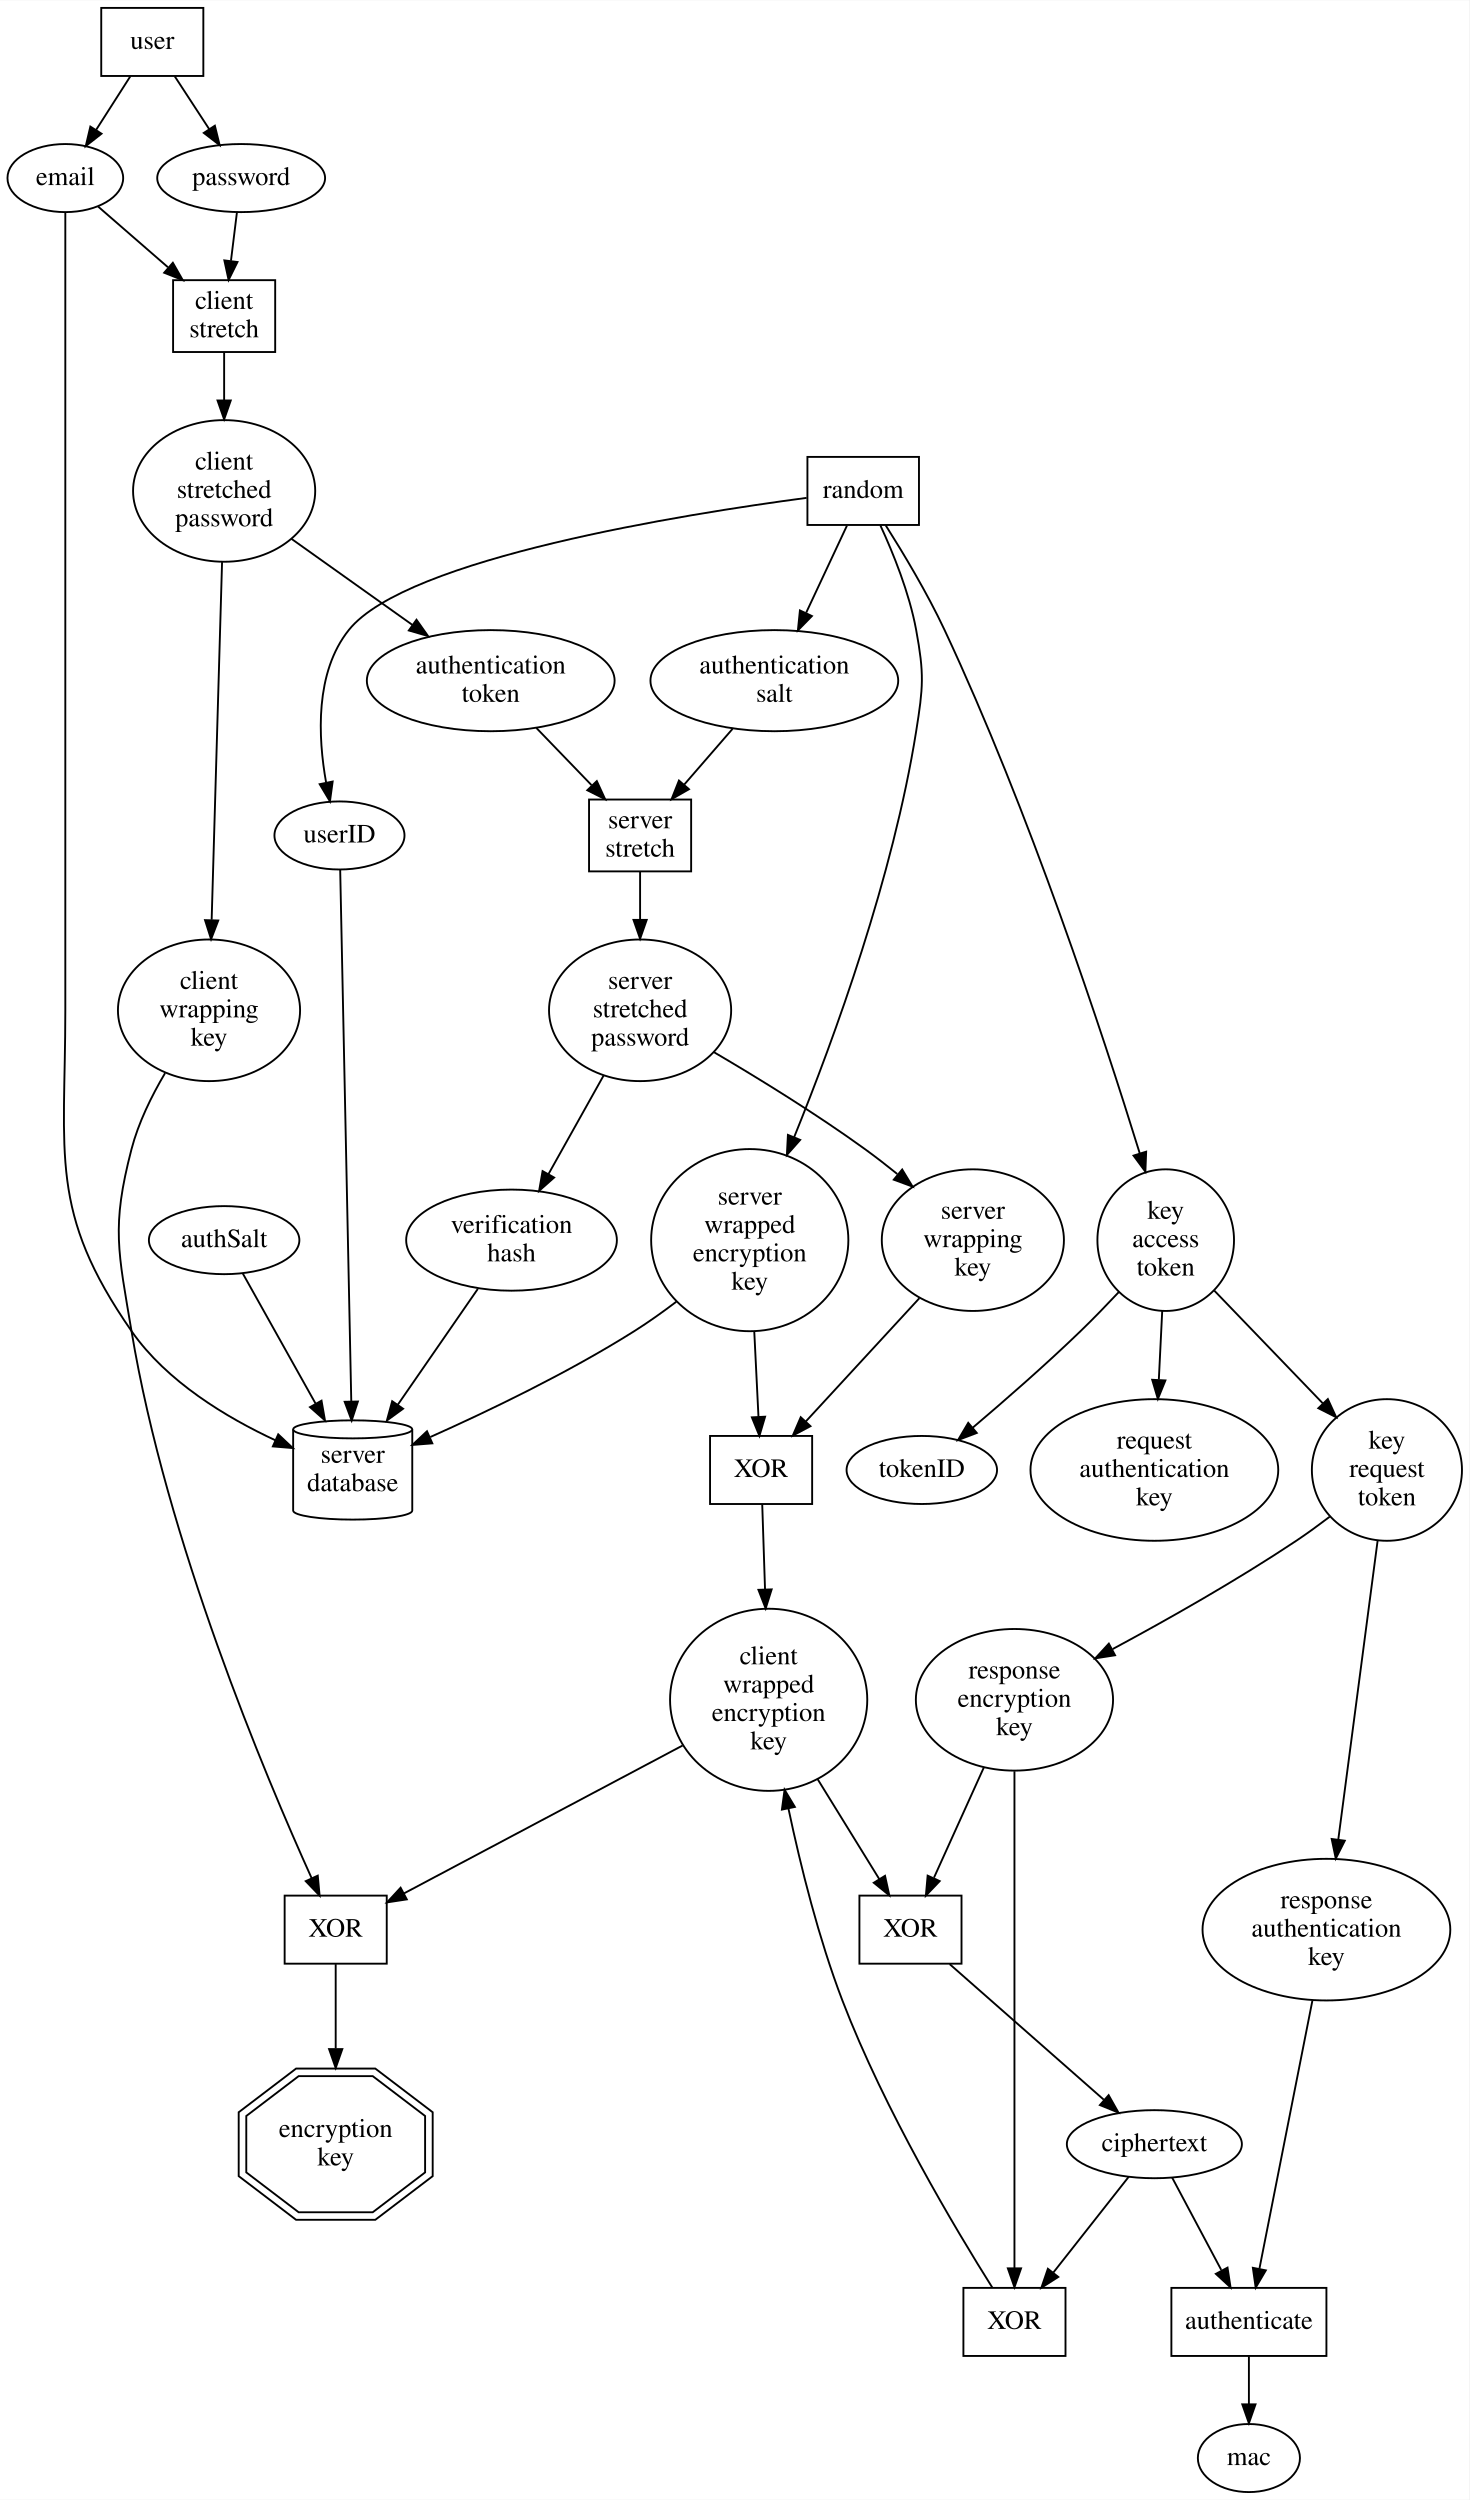
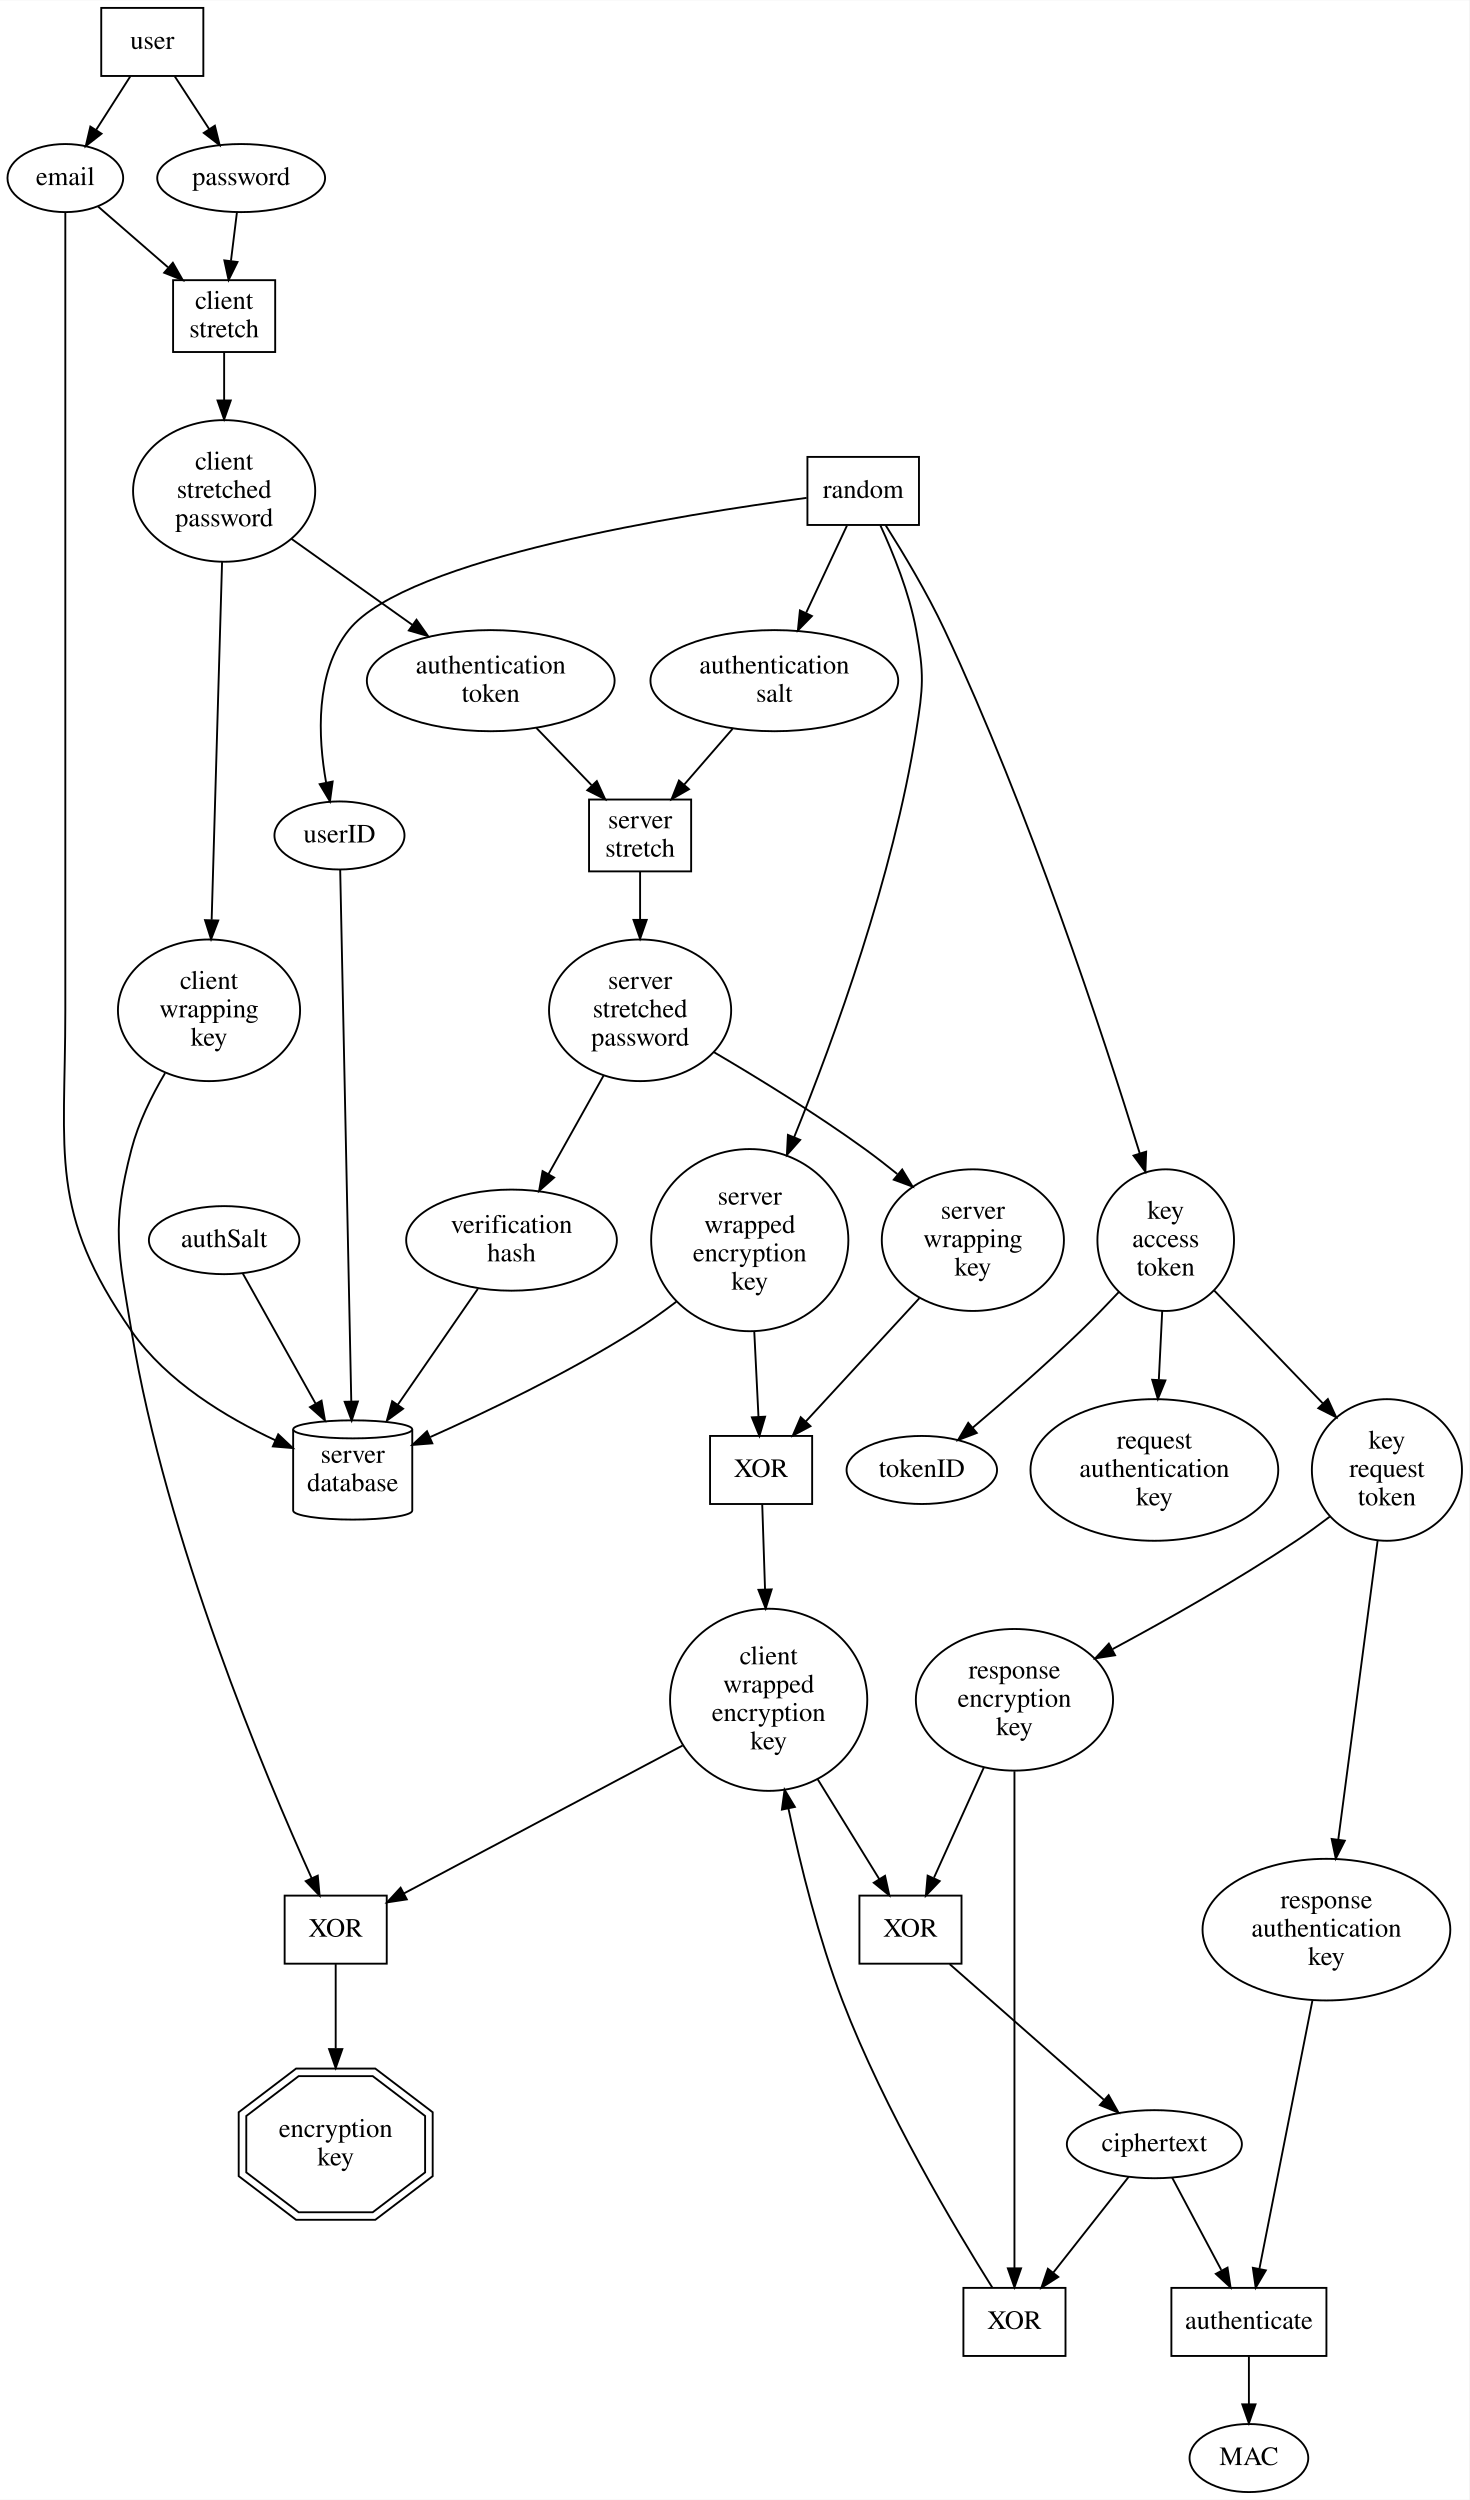
<svg xmlns="http://www.w3.org/2000/svg" width="777pt" height="1322pt" viewBox="0.00 0.00 777.15 1321.89">
  <g id="graph0" class="graph" transform="scale(1 1) rotate(0) translate(4 1317.886)">
    <polygon fill="#ffffff" stroke="transparent" points="-4,4 -4,-1317.886 773.145,-1317.886 773.145,4 -4,4" />
    <g id="node1" class="node">
      <polygon fill="none" stroke="#000000" points="103.547,-1313.886 49.547,-1313.886 49.547,-1277.886 103.547,-1277.886 103.547,-1313.886" />
      <text text-anchor="middle" x="76.547" y="-1292.186" font-family="Times,serif" font-size="14.00" fill="#000000">user</text>
    </g>
    <g id="node2" class="node">
      <ellipse fill="none" stroke="#000000" cx="123.547" cy="-1223.886" rx="44.393" ry="18" />
      <text text-anchor="middle" x="123.547" y="-1220.186" font-family="Times,serif" font-size="14.00" fill="#000000">password</text>
    </g>
    <g id="edge1" class="edge">
      <path fill="none" stroke="#000000" d="M88.407,-1277.718C93.93,-1269.257 100.601,-1259.039 106.639,-1249.788" />
      <polygon fill="#000000" stroke="#000000" points="109.642,-1251.591 112.177,-1241.304 103.78,-1247.765 109.642,-1251.591" />
    </g>
    <g id="node3" class="node">
      <ellipse fill="none" stroke="#000000" cx="30.547" cy="-1223.886" rx="30.595" ry="18" />
      <text text-anchor="middle" x="30.547" y="-1220.186" font-family="Times,serif" font-size="14.00" fill="#000000">email</text>
    </g>
    <g id="edge2" class="edge">
      <path fill="none" stroke="#000000" d="M64.939,-1277.718C59.453,-1269.131 52.81,-1258.733 46.831,-1249.374" />
      <polygon fill="#000000" stroke="#000000" points="49.695,-1247.355 41.361,-1240.813 43.796,-1251.124 49.695,-1247.355" />
    </g>
    <g id="node4" class="node">
      <polygon fill="none" stroke="#000000" points="141.547,-1169.886 87.547,-1169.886 87.547,-1131.886 141.547,-1131.886 141.547,-1169.886" />
      <text text-anchor="middle" x="114.547" y="-1154.686" font-family="Times,serif" font-size="14.00" fill="#000000">client</text>
      <text text-anchor="middle" x="114.547" y="-1139.686" font-family="Times,serif" font-size="14.00" fill="#000000">stretch</text>
    </g>
    <g id="edge3" class="edge">
      <path fill="none" stroke="#000000" d="M121.323,-1205.841C120.368,-1198.097 119.228,-1188.849 118.157,-1180.168" />
      <polygon fill="#000000" stroke="#000000" points="121.601,-1179.496 116.904,-1169.999 114.654,-1180.352 121.601,-1179.496" />
    </g>
    <g id="edge4" class="edge">
      <path fill="none" stroke="#000000" d="M47.952,-1208.761C58.596,-1199.511 72.493,-1187.434 84.837,-1176.706" />
      <polygon fill="#000000" stroke="#000000" points="87.422,-1179.097 92.674,-1169.895 82.83,-1173.813 87.422,-1179.097" />
    </g>
    <g id="node31" class="node">
      <path fill="none" stroke="#000000" d="M214.047,-562.074C214.047,-564.708 199.929,-566.847 182.547,-566.847 165.166,-566.847 151.047,-564.708 151.047,-562.074 151.047,-562.074 151.047,-519.119 151.047,-519.119 151.047,-516.485 165.166,-514.346 182.547,-514.346 199.929,-514.346 214.047,-516.485 214.047,-519.119 214.047,-519.119 214.047,-562.074 214.047,-562.074" />
      <path fill="none" stroke="#000000" d="M214.047,-562.074C214.047,-559.441 199.929,-557.301 182.547,-557.301 165.166,-557.301 151.047,-559.441 151.047,-562.074" />
      <text text-anchor="middle" x="182.547" y="-544.396" font-family="Times,serif" font-size="14.00" fill="#000000">server</text>
      <text text-anchor="middle" x="182.547" y="-529.396" font-family="Times,serif" font-size="14.00" fill="#000000">database</text>
    </g>
    <g id="edge37" class="edge">
      <path fill="none" stroke="#000000" d="M30.547,-1205.521C30.547,-1174.986 30.547,-1111.845 30.547,-1058.41 30.547,-1058.41 30.547,-1058.41 30.547,-783.716 30.547,-706.731 21.651,-677.317 65.547,-614.073 84.123,-587.31 115.921,-568.263 141.683,-556.278" />
      <polygon fill="#000000" stroke="#000000" points="143.16,-559.452 150.866,-552.181 140.307,-553.059 143.16,-559.452" />
    </g>
    <g id="node5" class="node">
      <ellipse fill="none" stroke="#000000" cx="114.547" cy="-1058.41" rx="48.167" ry="37.453" />
      <text text-anchor="middle" x="114.547" y="-1069.71" font-family="Times,serif" font-size="14.00" fill="#000000">client</text>
      <text text-anchor="middle" x="114.547" y="-1054.71" font-family="Times,serif" font-size="14.00" fill="#000000">stretched</text>
      <text text-anchor="middle" x="114.547" y="-1039.71" font-family="Times,serif" font-size="14.00" fill="#000000">password</text>
    </g>
    <g id="edge5" class="edge">
      <path fill="none" stroke="#000000" d="M114.547,-1131.725C114.547,-1124.268 114.547,-1115.36 114.547,-1106.366" />
      <polygon fill="#000000" stroke="#000000" points="118.047,-1106.247 114.547,-1096.247 111.047,-1106.247 118.047,-1106.247" />
    </g>
    <g id="node6" class="node">
      <ellipse fill="none" stroke="#000000" cx="255.547" cy="-958.063" rx="65.523" ry="26.741" />
      <text text-anchor="middle" x="255.547" y="-961.863" font-family="Times,serif" font-size="14.00" fill="#000000">authentication</text>
      <text text-anchor="middle" x="255.547" y="-946.863" font-family="Times,serif" font-size="14.00" fill="#000000">token</text>
    </g>
    <g id="edge6" class="edge">
      <path fill="none" stroke="#000000" d="M150.127,-1033.088C169.631,-1019.208 193.904,-1001.933 214.241,-987.46" />
      <polygon fill="#000000" stroke="#000000" points="216.282,-990.303 222.4,-981.653 212.223,-984.6 216.282,-990.303" />
    </g>
    <g id="node28" class="node">
      <ellipse fill="none" stroke="#000000" cx="106.547" cy="-783.716" rx="48.167" ry="37.453" />
      <text text-anchor="middle" x="106.547" y="-795.016" font-family="Times,serif" font-size="14.00" fill="#000000">client</text>
      <text text-anchor="middle" x="106.547" y="-780.016" font-family="Times,serif" font-size="14.00" fill="#000000">wrapping</text>
      <text text-anchor="middle" x="106.547" y="-765.016" font-family="Times,serif" font-size="14.00" fill="#000000">key</text>
    </g>
    <g id="edge33" class="edge">
      <path fill="none" stroke="#000000" d="M113.452,-1020.791C112.019,-971.613 109.509,-885.426 107.943,-831.628" />
      <polygon fill="#000000" stroke="#000000" points="111.432,-831.215 107.642,-821.321 104.435,-831.418 111.432,-831.215" />
    </g>
    <g id="node9" class="node">
      <polygon fill="none" stroke="#000000" points="361.547,-895.193 307.547,-895.193 307.547,-857.193 361.547,-857.193 361.547,-895.193" />
      <text text-anchor="middle" x="334.547" y="-879.993" font-family="Times,serif" font-size="14.00" fill="#000000">server</text>
      <text text-anchor="middle" x="334.547" y="-864.993" font-family="Times,serif" font-size="14.00" fill="#000000">stretch</text>
    </g>
    <g id="edge8" class="edge">
      <path fill="none" stroke="#000000" d="M279.679,-933.054C288.917,-923.481 299.483,-912.531 308.86,-902.813" />
      <polygon fill="#000000" stroke="#000000" points="311.653,-904.959 316.078,-895.333 306.616,-900.099 311.653,-904.959" />
    </g>
    <g id="node7" class="node">
      <polygon fill="none" stroke="#000000" points="482.047,-1076.41 423.047,-1076.41 423.047,-1040.41 482.047,-1040.41 482.047,-1076.41" />
      <text text-anchor="middle" x="452.547" y="-1054.71" font-family="Times,serif" font-size="14.00" fill="#000000">random</text>
    </g>
    <g id="node8" class="node">
      <ellipse fill="none" stroke="#000000" cx="405.547" cy="-958.063" rx="65.523" ry="26.741" />
      <text text-anchor="middle" x="405.547" y="-961.863" font-family="Times,serif" font-size="14.00" fill="#000000">authentication</text>
      <text text-anchor="middle" x="405.547" y="-946.863" font-family="Times,serif" font-size="14.00" fill="#000000">salt</text>
    </g>
    <g id="edge7" class="edge">
      <path fill="none" stroke="#000000" d="M443.927,-1040.005C437.913,-1027.166 429.692,-1009.613 422.401,-994.046" />
      <polygon fill="#000000" stroke="#000000" points="425.421,-992.241 418.009,-984.67 419.082,-995.211 425.421,-992.241" />
    </g>
    <g id="node12" class="node">
      <ellipse fill="none" stroke="#000000" cx="392.547" cy="-662.156" rx="52.152" ry="48.167" />
      <text text-anchor="middle" x="392.547" y="-680.956" font-family="Times,serif" font-size="14.00" fill="#000000">server</text>
      <text text-anchor="middle" x="392.547" y="-665.956" font-family="Times,serif" font-size="14.00" fill="#000000">wrapped</text>
      <text text-anchor="middle" x="392.547" y="-650.956" font-family="Times,serif" font-size="14.00" fill="#000000">encryption</text>
      <text text-anchor="middle" x="392.547" y="-635.956" font-family="Times,serif" font-size="14.00" fill="#000000">key</text>
    </g>
    <g id="edge12" class="edge">
      <path fill="none" stroke="#000000" d="M461.615,-1040.227C468.339,-1025.677 476.939,-1004.534 480.547,-984.933 484.871,-961.443 484.307,-954.78 480.547,-931.193 468.325,-854.509 437.664,-769.991 415.983,-716.526" />
      <polygon fill="#000000" stroke="#000000" points="419.209,-715.168 412.181,-707.24 412.731,-717.82 419.209,-715.168" />
    </g>
    <g id="node13" class="node">
      <ellipse fill="none" stroke="#000000" cx="175.547" cy="-876.193" rx="34.394" ry="18" />
      <text text-anchor="middle" x="175.547" y="-872.493" font-family="Times,serif" font-size="14.00" fill="#000000">userID</text>
    </g>
    <g id="edge13" class="edge">
      <path fill="none" stroke="#000000" d="M422.63,-1054.749C358.475,-1046.233 211.016,-1022.886 180.547,-984.933 162.512,-962.468 164.183,-928.199 168.486,-904.151" />
      <polygon fill="#000000" stroke="#000000" points="171.943,-904.715 170.514,-894.217 165.084,-903.315 171.943,-904.715" />
    </g>
    <g id="node17" class="node">
      <ellipse fill="none" stroke="#000000" cx="612.547" cy="-662.156" rx="36.125" ry="37.453" />
      <text text-anchor="middle" x="612.547" y="-673.456" font-family="Times,serif" font-size="14.00" fill="#000000">key</text>
      <text text-anchor="middle" x="612.547" y="-658.456" font-family="Times,serif" font-size="14.00" fill="#000000">access</text>
      <text text-anchor="middle" x="612.547" y="-643.456" font-family="Times,serif" font-size="14.00" fill="#000000">token</text>
    </g>
    <g id="edge18" class="edge">
      <path fill="none" stroke="#000000" d="M464.466,-1040.191C473.686,-1025.621 486.383,-1004.47 495.547,-984.933 540.36,-889.402 579.144,-771.643 598.808,-708.08" />
      <polygon fill="#000000" stroke="#000000" points="602.205,-708.943 601.798,-698.356 595.514,-706.886 602.205,-708.943" />
    </g>
    <g id="edge9" class="edge">
      <path fill="none" stroke="#000000" d="M383.472,-932.608C375.33,-923.22 366.084,-912.558 357.838,-903.05" />
      <polygon fill="#000000" stroke="#000000" points="360.39,-900.65 351.194,-895.388 355.101,-905.236 360.39,-900.65" />
    </g>
    <g id="node10" class="node">
      <ellipse fill="none" stroke="#000000" cx="334.547" cy="-783.716" rx="48.167" ry="37.453" />
      <text text-anchor="middle" x="334.547" y="-795.016" font-family="Times,serif" font-size="14.00" fill="#000000">server</text>
      <text text-anchor="middle" x="334.547" y="-780.016" font-family="Times,serif" font-size="14.00" fill="#000000">stretched</text>
      <text text-anchor="middle" x="334.547" y="-765.016" font-family="Times,serif" font-size="14.00" fill="#000000">password</text>
    </g>
    <g id="edge10" class="edge">
      <path fill="none" stroke="#000000" d="M334.547,-857.032C334.547,-849.575 334.547,-840.667 334.547,-831.673" />
      <polygon fill="#000000" stroke="#000000" points="338.047,-831.553 334.547,-821.553 331.047,-831.553 338.047,-831.553" />
    </g>
    <g id="node11" class="node">
      <ellipse fill="none" stroke="#000000" cx="266.547" cy="-662.156" rx="55.723" ry="26.741" />
      <text text-anchor="middle" x="266.547" y="-665.956" font-family="Times,serif" font-size="14.00" fill="#000000">verification</text>
      <text text-anchor="middle" x="266.547" y="-650.956" font-family="Times,serif" font-size="14.00" fill="#000000">hash</text>
    </g>
    <g id="edge11" class="edge">
      <path fill="none" stroke="#000000" d="M315.243,-749.207C306.099,-732.861 295.199,-713.376 286.033,-696.989" />
      <polygon fill="#000000" stroke="#000000" points="289.077,-695.262 281.14,-688.243 282.968,-698.679 289.077,-695.262" />
    </g>
    <g id="node14" class="node">
      <ellipse fill="none" stroke="#000000" cx="510.547" cy="-662.156" rx="48.167" ry="37.453" />
      <text text-anchor="middle" x="510.547" y="-673.456" font-family="Times,serif" font-size="14.00" fill="#000000">server</text>
      <text text-anchor="middle" x="510.547" y="-658.456" font-family="Times,serif" font-size="14.00" fill="#000000">wrapping</text>
      <text text-anchor="middle" x="510.547" y="-643.456" font-family="Times,serif" font-size="14.00" fill="#000000">key</text>
    </g>
    <g id="edge14" class="edge">
      <path fill="none" stroke="#000000" d="M373.532,-761.617C397.232,-747.703 427.789,-728.9 453.547,-710.24 459.183,-706.157 464.964,-701.669 470.582,-697.126" />
      <polygon fill="#000000" stroke="#000000" points="473.168,-699.531 478.661,-690.471 468.717,-694.128 473.168,-699.531" />
    </g>
    <g id="edge38" class="edge">
      <path fill="none" stroke="#000000" d="M248.733,-636.377C236.399,-618.528 219.845,-594.571 206.378,-575.082" />
      <polygon fill="#000000" stroke="#000000" points="209.19,-572.995 200.625,-566.758 203.431,-576.975 209.19,-572.995" />
    </g>
    <g id="node15" class="node">
      <polygon fill="none" stroke="#000000" points="425.547,-558.596 371.547,-558.596 371.547,-522.596 425.547,-522.596 425.547,-558.596" />
      <text text-anchor="middle" x="398.547" y="-536.896" font-family="Times,serif" font-size="14.00" fill="#000000">XOR</text>
    </g>
    <g id="edge15" class="edge">
      <path fill="none" stroke="#000000" d="M394.919,-614.113C395.678,-598.717 396.495,-582.181 397.16,-568.697" />
      <polygon fill="#000000" stroke="#000000" points="400.66,-568.779 397.658,-558.619 393.669,-568.434 400.66,-568.779" />
    </g>
    <g id="edge39" class="edge">
      <path fill="none" stroke="#000000" d="M353.728,-629.609C346.541,-624.152 338.96,-618.75 331.547,-614.073 296.66,-592.062 254.248,-571.712 223.608,-558.037" />
      <polygon fill="#000000" stroke="#000000" points="224.66,-554.675 214.099,-553.837 221.833,-561.078 224.66,-554.675" />
    </g>
    <g id="edge40" class="edge">
      <path fill="none" stroke="#000000" d="M175.924,-858.15C177.031,-805.056 180.294,-648.612 181.787,-577.061" />
      <polygon fill="#000000" stroke="#000000" points="185.293,-576.809 182.002,-566.738 178.294,-576.663 185.293,-576.809" />
    </g>
    <g id="edge16" class="edge">
      <path fill="none" stroke="#000000" d="M482.285,-631.482C463.717,-611.329 439.707,-585.27 422.161,-566.225" />
      <polygon fill="#000000" stroke="#000000" points="424.657,-563.77 415.307,-558.787 419.509,-568.513 424.657,-563.77" />
    </g>
    <g id="node16" class="node">
      <ellipse fill="none" stroke="#000000" cx="402.547" cy="-419.037" rx="52.152" ry="48.167" />
      <text text-anchor="middle" x="402.547" y="-437.837" font-family="Times,serif" font-size="14.00" fill="#000000">client</text>
      <text text-anchor="middle" x="402.547" y="-422.837" font-family="Times,serif" font-size="14.00" fill="#000000">wrapped</text>
      <text text-anchor="middle" x="402.547" y="-407.837" font-family="Times,serif" font-size="14.00" fill="#000000">encryption</text>
      <text text-anchor="middle" x="402.547" y="-392.837" font-family="Times,serif" font-size="14.00" fill="#000000">key</text>
    </g>
    <g id="edge17" class="edge">
      <path fill="none" stroke="#000000" d="M399.146,-522.398C399.543,-510.331 400.088,-493.764 400.626,-477.428" />
      <polygon fill="#000000" stroke="#000000" points="404.127,-477.438 400.958,-467.329 397.131,-477.208 404.127,-477.438" />
    </g>
    <g id="node22" class="node">
      <polygon fill="none" stroke="#000000" points="504.547,-315.477 450.547,-315.477 450.547,-279.477 504.547,-279.477 504.547,-315.477" />
      <text text-anchor="middle" x="477.547" y="-293.777" font-family="Times,serif" font-size="14.00" fill="#000000">XOR</text>
    </g>
    <g id="edge23" class="edge">
      <path fill="none" stroke="#000000" d="M428.358,-377.203C439.197,-359.635 451.483,-339.721 461.065,-324.19" />
      <polygon fill="#000000" stroke="#000000" points="464.091,-325.952 466.363,-315.604 458.134,-322.276 464.091,-325.952" />
    </g>
    <g id="node29" class="node">
      <polygon fill="none" stroke="#000000" points="200.547,-315.477 146.547,-315.477 146.547,-279.477 200.547,-279.477 200.547,-315.477" />
      <text text-anchor="middle" x="173.547" y="-293.777" font-family="Times,serif" font-size="14.00" fill="#000000">XOR</text>
    </g>
    <g id="edge34" class="edge">
      <path fill="none" stroke="#000000" d="M357.031,-394.875C313.709,-371.878 249.382,-337.732 209.532,-316.578" />
      <polygon fill="#000000" stroke="#000000" points="211.16,-313.48 200.687,-311.883 207.878,-319.663 211.16,-313.48" />
    </g>
    <g id="node18" class="node">
      <ellipse fill="none" stroke="#000000" cx="483.547" cy="-540.596" rx="39.794" ry="18" />
      <text text-anchor="middle" x="483.547" y="-536.896" font-family="Times,serif" font-size="14.00" fill="#000000">tokenID</text>
    </g>
    <g id="edge19" class="edge">
      <path fill="none" stroke="#000000" d="M587.781,-634.745C581.326,-627.866 574.287,-620.59 567.547,-614.073 549.114,-596.249 527.29,-577.217 510.507,-562.989" />
      <polygon fill="#000000" stroke="#000000" points="512.612,-560.186 502.711,-556.417 508.101,-565.538 512.612,-560.186" />
    </g>
    <g id="node19" class="node">
      <ellipse fill="none" stroke="#000000" cx="729.547" cy="-540.596" rx="39.696" ry="37.453" />
      <text text-anchor="middle" x="729.547" y="-551.896" font-family="Times,serif" font-size="14.00" fill="#000000">key</text>
      <text text-anchor="middle" x="729.547" y="-536.896" font-family="Times,serif" font-size="14.00" fill="#000000">request</text>
      <text text-anchor="middle" x="729.547" y="-521.896" font-family="Times,serif" font-size="14.00" fill="#000000">token</text>
    </g>
    <g id="edge20" class="edge">
      <path fill="none" stroke="#000000" d="M638.223,-635.48C655.089,-617.957 677.335,-594.843 695.649,-575.816" />
      <polygon fill="#000000" stroke="#000000" points="698.299,-578.11 702.712,-568.478 693.256,-573.255 698.299,-578.11" />
    </g>
    <g id="node20" class="node">
      <ellipse fill="none" stroke="#000000" cx="606.547" cy="-540.596" rx="65.523" ry="37.453" />
      <text text-anchor="middle" x="606.547" y="-551.896" font-family="Times,serif" font-size="14.00" fill="#000000">request</text>
      <text text-anchor="middle" x="606.547" y="-536.896" font-family="Times,serif" font-size="14.00" fill="#000000">authentication</text>
      <text text-anchor="middle" x="606.547" y="-521.896" font-family="Times,serif" font-size="14.00" fill="#000000">key</text>
    </g>
    <g id="edge21" class="edge">
      <path fill="none" stroke="#000000" d="M610.698,-624.692C610.134,-613.254 609.505,-600.517 608.911,-588.486" />
      <polygon fill="#000000" stroke="#000000" points="612.389,-587.961 608.401,-578.146 605.398,-588.306 612.389,-587.961" />
    </g>
    <g id="node21" class="node">
      <ellipse fill="none" stroke="#000000" cx="532.547" cy="-419.037" rx="52.152" ry="37.453" />
      <text text-anchor="middle" x="532.547" y="-430.337" font-family="Times,serif" font-size="14.00" fill="#000000">response</text>
      <text text-anchor="middle" x="532.547" y="-415.337" font-family="Times,serif" font-size="14.00" fill="#000000">encryption</text>
      <text text-anchor="middle" x="532.547" y="-400.337" font-family="Times,serif" font-size="14.00" fill="#000000">key</text>
    </g>
    <g id="edge22" class="edge">
      <path fill="none" stroke="#000000" d="M699.325,-515.905C693.536,-511.491 687.44,-507.051 681.547,-503.12 650.333,-482.296 613.642,-461.548 584.481,-445.873" />
      <polygon fill="#000000" stroke="#000000" points="585.764,-442.59 575.294,-440.968 582.467,-448.765 585.764,-442.59" />
    </g>
    <g id="node24" class="node">
      <ellipse fill="none" stroke="#000000" cx="697.547" cy="-297.477" rx="65.523" ry="37.453" />
      <text text-anchor="middle" x="697.547" y="-308.777" font-family="Times,serif" font-size="14.00" fill="#000000">response</text>
      <text text-anchor="middle" x="697.547" y="-293.777" font-family="Times,serif" font-size="14.00" fill="#000000">authentication</text>
      <text text-anchor="middle" x="697.547" y="-278.777" font-family="Times,serif" font-size="14.00" fill="#000000">key</text>
    </g>
    <g id="edge26" class="edge">
      <path fill="none" stroke="#000000" d="M724.652,-503.407C719.069,-460.99 709.927,-391.528 703.824,-345.163" />
      <polygon fill="#000000" stroke="#000000" points="707.269,-344.519 702.494,-335.062 700.329,-345.433 707.269,-344.519" />
    </g>
    <g id="edge24" class="edge">
      <path fill="none" stroke="#000000" d="M516.343,-383.222C507.92,-364.605 497.785,-342.206 489.987,-324.971" />
      <polygon fill="#000000" stroke="#000000" points="493.007,-323.155 485.696,-315.487 486.63,-326.041 493.007,-323.155" />
    </g>
    <g id="node27" class="node">
      <polygon fill="none" stroke="#000000" points="559.547,-108 505.547,-108 505.547,-72 559.547,-72 559.547,-108" />
      <text text-anchor="middle" x="532.547" y="-86.3" font-family="Times,serif" font-size="14.00" fill="#000000">XOR</text>
    </g>
    <g id="edge30" class="edge">
      <path fill="none" stroke="#000000" d="M532.547,-381.292C532.547,-314.708 532.547,-177.827 532.547,-118.484" />
      <polygon fill="#000000" stroke="#000000" points="536.047,-118.34 532.547,-108.34 529.047,-118.34 536.047,-118.34" />
    </g>
    <g id="node23" class="node">
      <ellipse fill="none" stroke="#000000" cx="606.547" cy="-184" rx="46.292" ry="18" />
      <text text-anchor="middle" x="606.547" y="-180.3" font-family="Times,serif" font-size="14.00" fill="#000000">ciphertext</text>
    </g>
    <g id="edge25" class="edge">
      <path fill="none" stroke="#000000" d="M498.273,-279.245C520.413,-259.769 555.582,-228.833 579.797,-207.532" />
      <polygon fill="#000000" stroke="#000000" points="582.357,-209.94 587.554,-200.708 577.734,-204.685 582.357,-209.94" />
    </g>
    <g id="node25" class="node">
      <polygon fill="none" stroke="#000000" points="697.547,-108 615.547,-108 615.547,-72 697.547,-72 697.547,-108" />
      <text text-anchor="middle" x="656.547" y="-86.3" font-family="Times,serif" font-size="14.00" fill="#000000">authenticate</text>
    </g>
    <g id="edge27" class="edge">
      <path fill="none" stroke="#000000" d="M615.952,-166.319C623.261,-152.578 633.531,-133.27 641.913,-117.513" />
      <polygon fill="#000000" stroke="#000000" points="645.238,-118.715 646.844,-108.243 639.058,-115.428 645.238,-118.715" />
    </g>
    <g id="edge31" class="edge">
      <path fill="none" stroke="#000000" d="M592.975,-166.759C581.818,-152.587 565.833,-132.282 553.106,-116.115" />
      <polygon fill="#000000" stroke="#000000" points="555.726,-113.785 546.791,-108.093 550.226,-118.115 555.726,-113.785" />
    </g>
    <g id="edge28" class="edge">
      <path fill="none" stroke="#000000" d="M690.122,-259.904C682.057,-219.091 669.358,-154.828 662.11,-118.147" />
      <polygon fill="#000000" stroke="#000000" points="665.504,-117.271 660.132,-108.14 658.637,-118.629 665.504,-117.271" />
    </g>
    <g id="node26" class="node">
-       <ellipse fill="none" stroke="#000000" cx="656.547" cy="-18" rx="27" ry="18" />
-       <text text-anchor="middle" x="656.547" y="-14.3" font-family="Times,serif" font-size="14.00" fill="#000000">mac</text>
+       <ellipse fill="none" stroke="#000000" cx="656.547" cy="-18" rx="31.396" ry="18" />
+       <text text-anchor="middle" x="656.547" y="-14.3" font-family="Times,serif" font-size="14.00" fill="#000000">MAC</text>
    </g>
    <g id="edge29" class="edge">
      <path fill="none" stroke="#000000" d="M656.547,-71.831C656.547,-64.131 656.547,-54.974 656.547,-46.417" />
      <polygon fill="#000000" stroke="#000000" points="660.047,-46.413 656.547,-36.413 653.047,-46.413 660.047,-46.413" />
    </g>
    <g id="edge32" class="edge">
      <path fill="none" stroke="#000000" d="M520.855,-108.139C501.772,-138.462 463.83,-201.858 441.547,-260 429.025,-292.674 419.529,-330.694 413.043,-361.365" />
      <polygon fill="#000000" stroke="#000000" points="409.552,-360.965 410.959,-371.466 416.407,-362.38 409.552,-360.965" />
    </g>
    <g id="edge35" class="edge">
      <path fill="none" stroke="#000000" d="M83.308,-750.499C76.144,-738.395 69.188,-724.236 65.547,-710.24 54.788,-668.875 58.553,-656.238 65.547,-614.073 83.977,-502.967 136.461,-378.512 160.829,-324.692" />
      <polygon fill="#000000" stroke="#000000" points="164.064,-326.034 165.037,-315.484 157.697,-323.125 164.064,-326.034" />
    </g>
    <g id="node30" class="node">
      <polygon fill="none" stroke="#000000" points="220.836,-169.088 220.836,-198.912 193.135,-220 153.96,-220 126.258,-198.912 126.258,-169.088 153.96,-148 193.135,-148 220.836,-169.088" />
      <polygon fill="none" stroke="#000000" points="224.848,-167.11 224.848,-200.89 194.492,-224 152.603,-224 122.246,-200.89 122.246,-167.11 152.603,-144 194.492,-144 224.848,-167.11" />
      <text text-anchor="middle" x="173.547" y="-187.8" font-family="Times,serif" font-size="14.00" fill="#000000">encryption</text>
      <text text-anchor="middle" x="173.547" y="-172.8" font-family="Times,serif" font-size="14.00" fill="#000000">key</text>
    </g>
    <g id="edge36" class="edge">
      <path fill="none" stroke="#000000" d="M173.547,-279.245C173.547,-267.116 173.547,-250.542 173.547,-234.619" />
      <polygon fill="#000000" stroke="#000000" points="177.047,-234.302 173.547,-224.302 170.047,-234.302 177.047,-234.302" />
    </g>
    <g id="node32" class="node">
      <ellipse fill="none" stroke="#000000" cx="114.547" cy="-662.156" rx="39.794" ry="18" />
      <text text-anchor="middle" x="114.547" y="-658.456" font-family="Times,serif" font-size="14.00" fill="#000000">authSalt</text>
    </g>
    <g id="edge41" class="edge">
      <path fill="none" stroke="#000000" d="M124.435,-644.481C134.471,-626.539 150.282,-598.275 162.88,-575.755" />
      <polygon fill="#000000" stroke="#000000" points="166.053,-577.251 167.881,-566.815 159.944,-573.834 166.053,-577.251" />
    </g>
  </g>
</svg>
